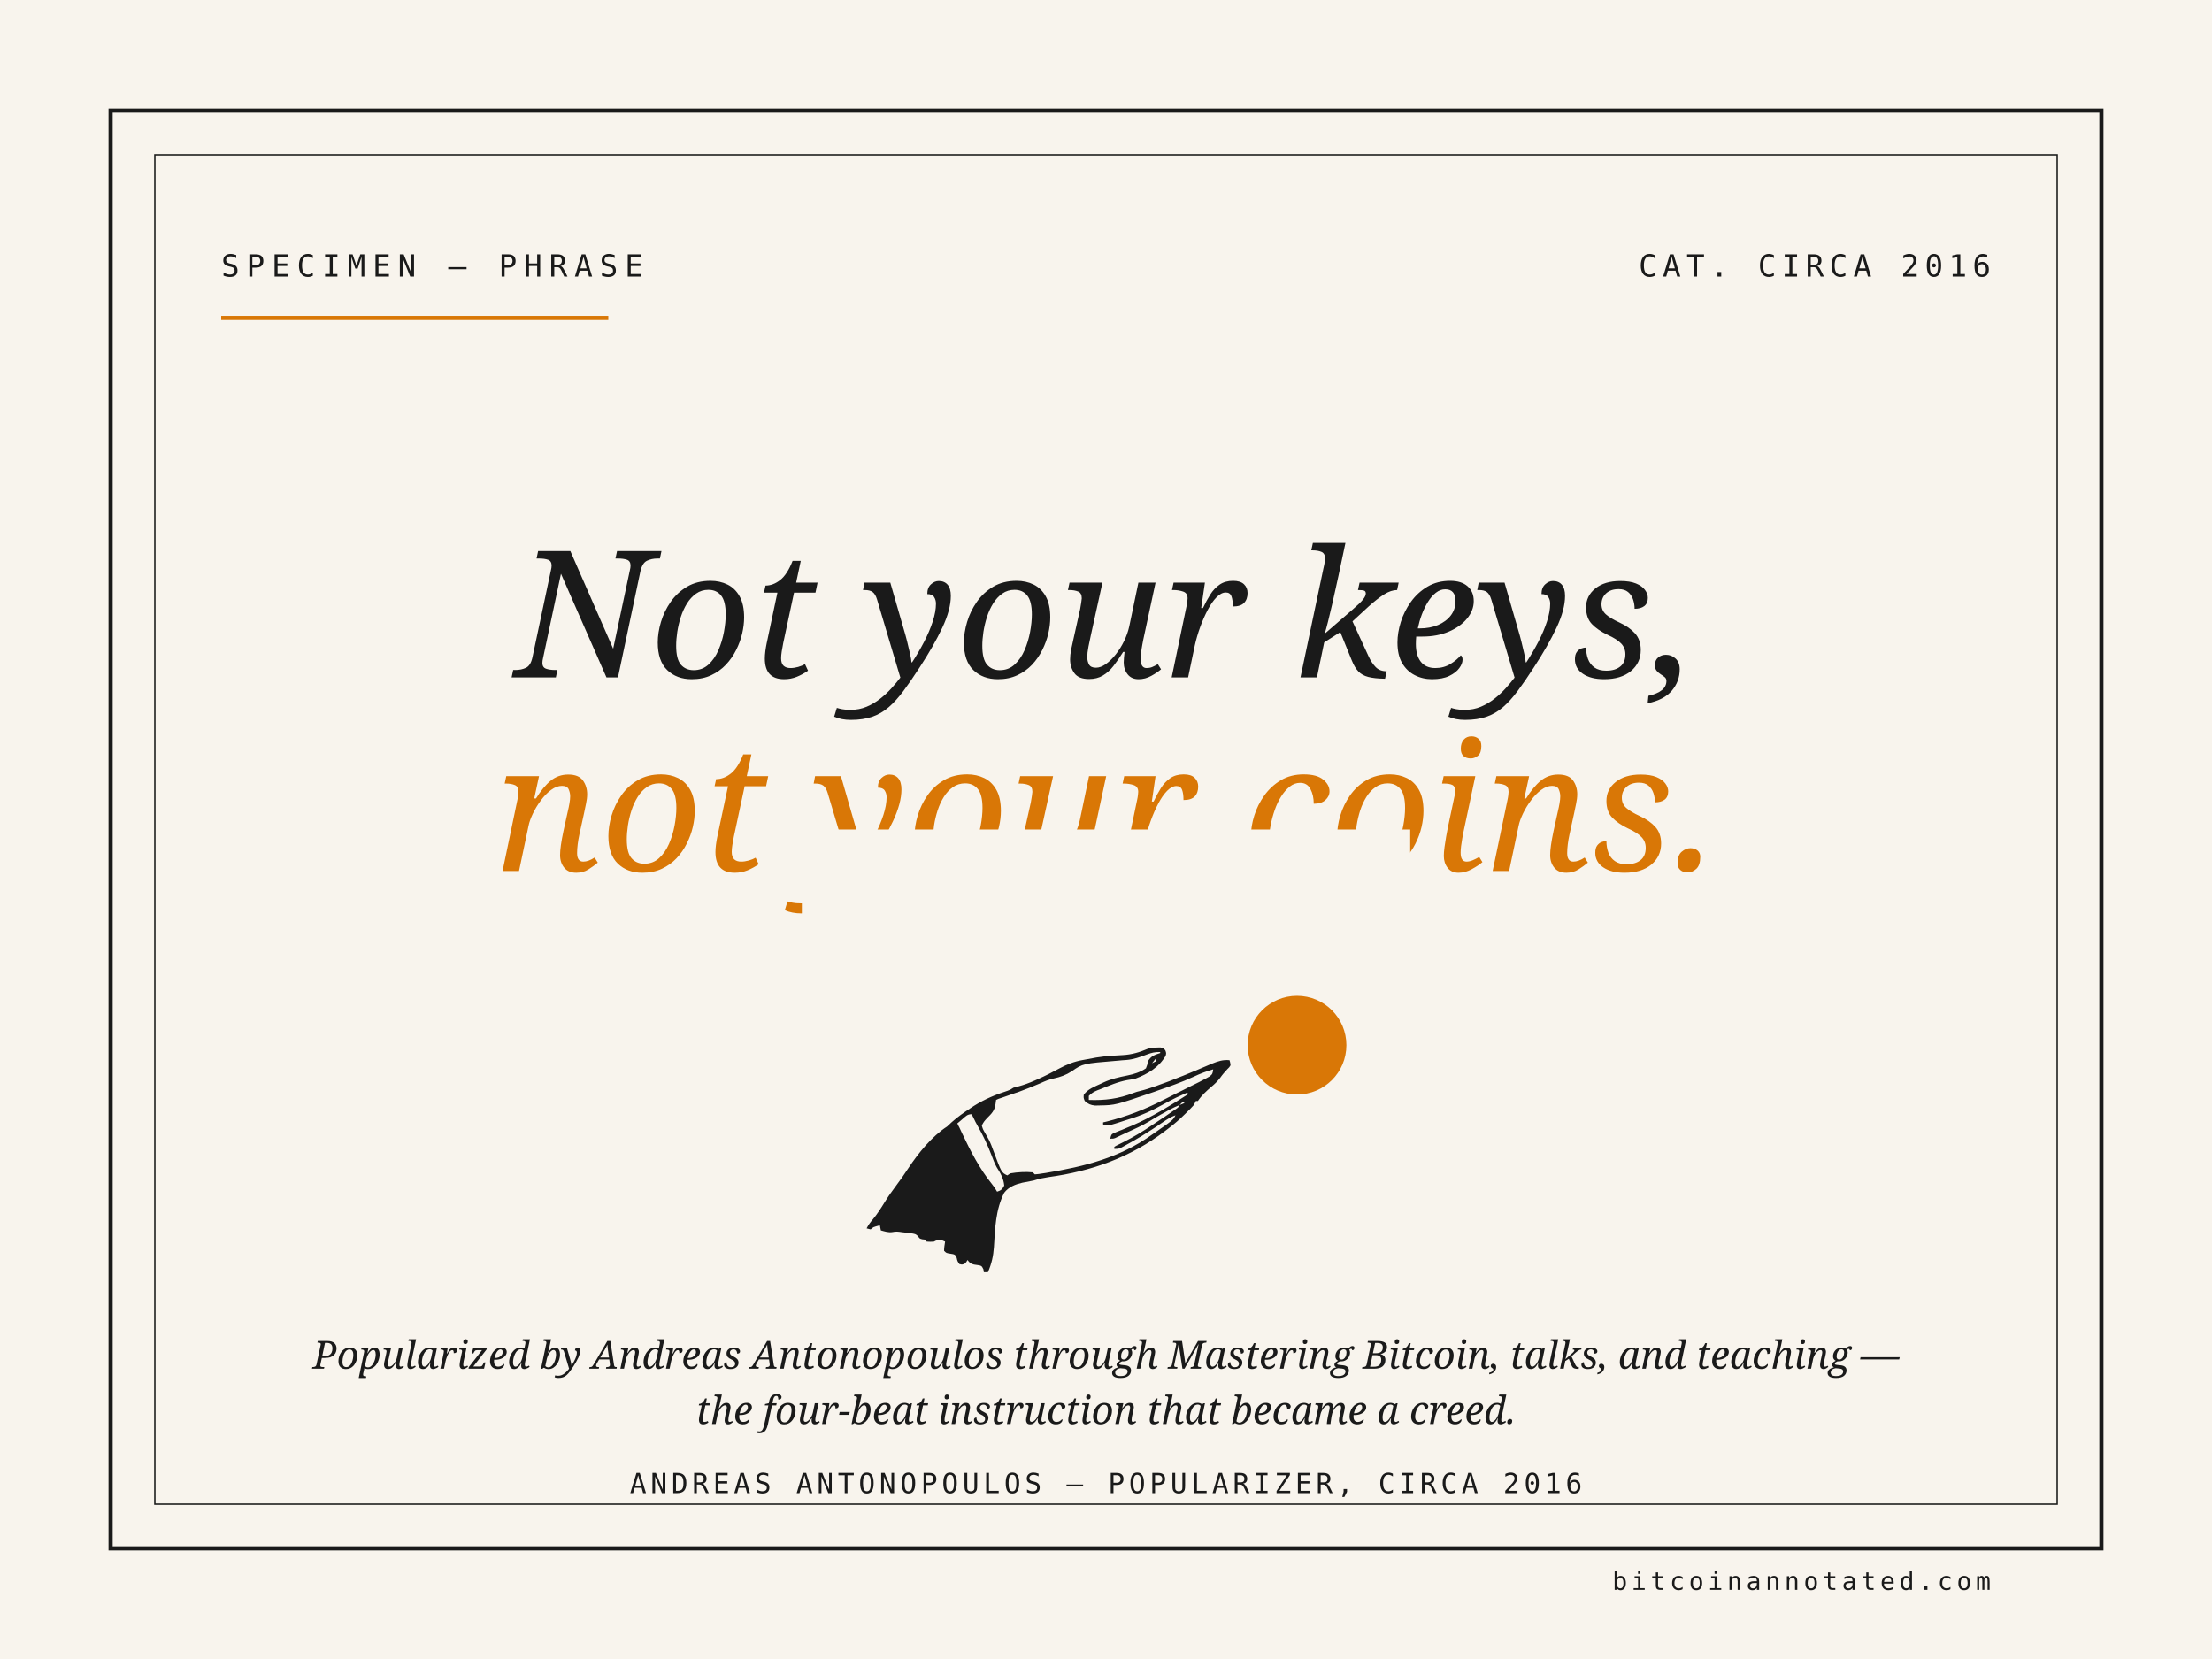
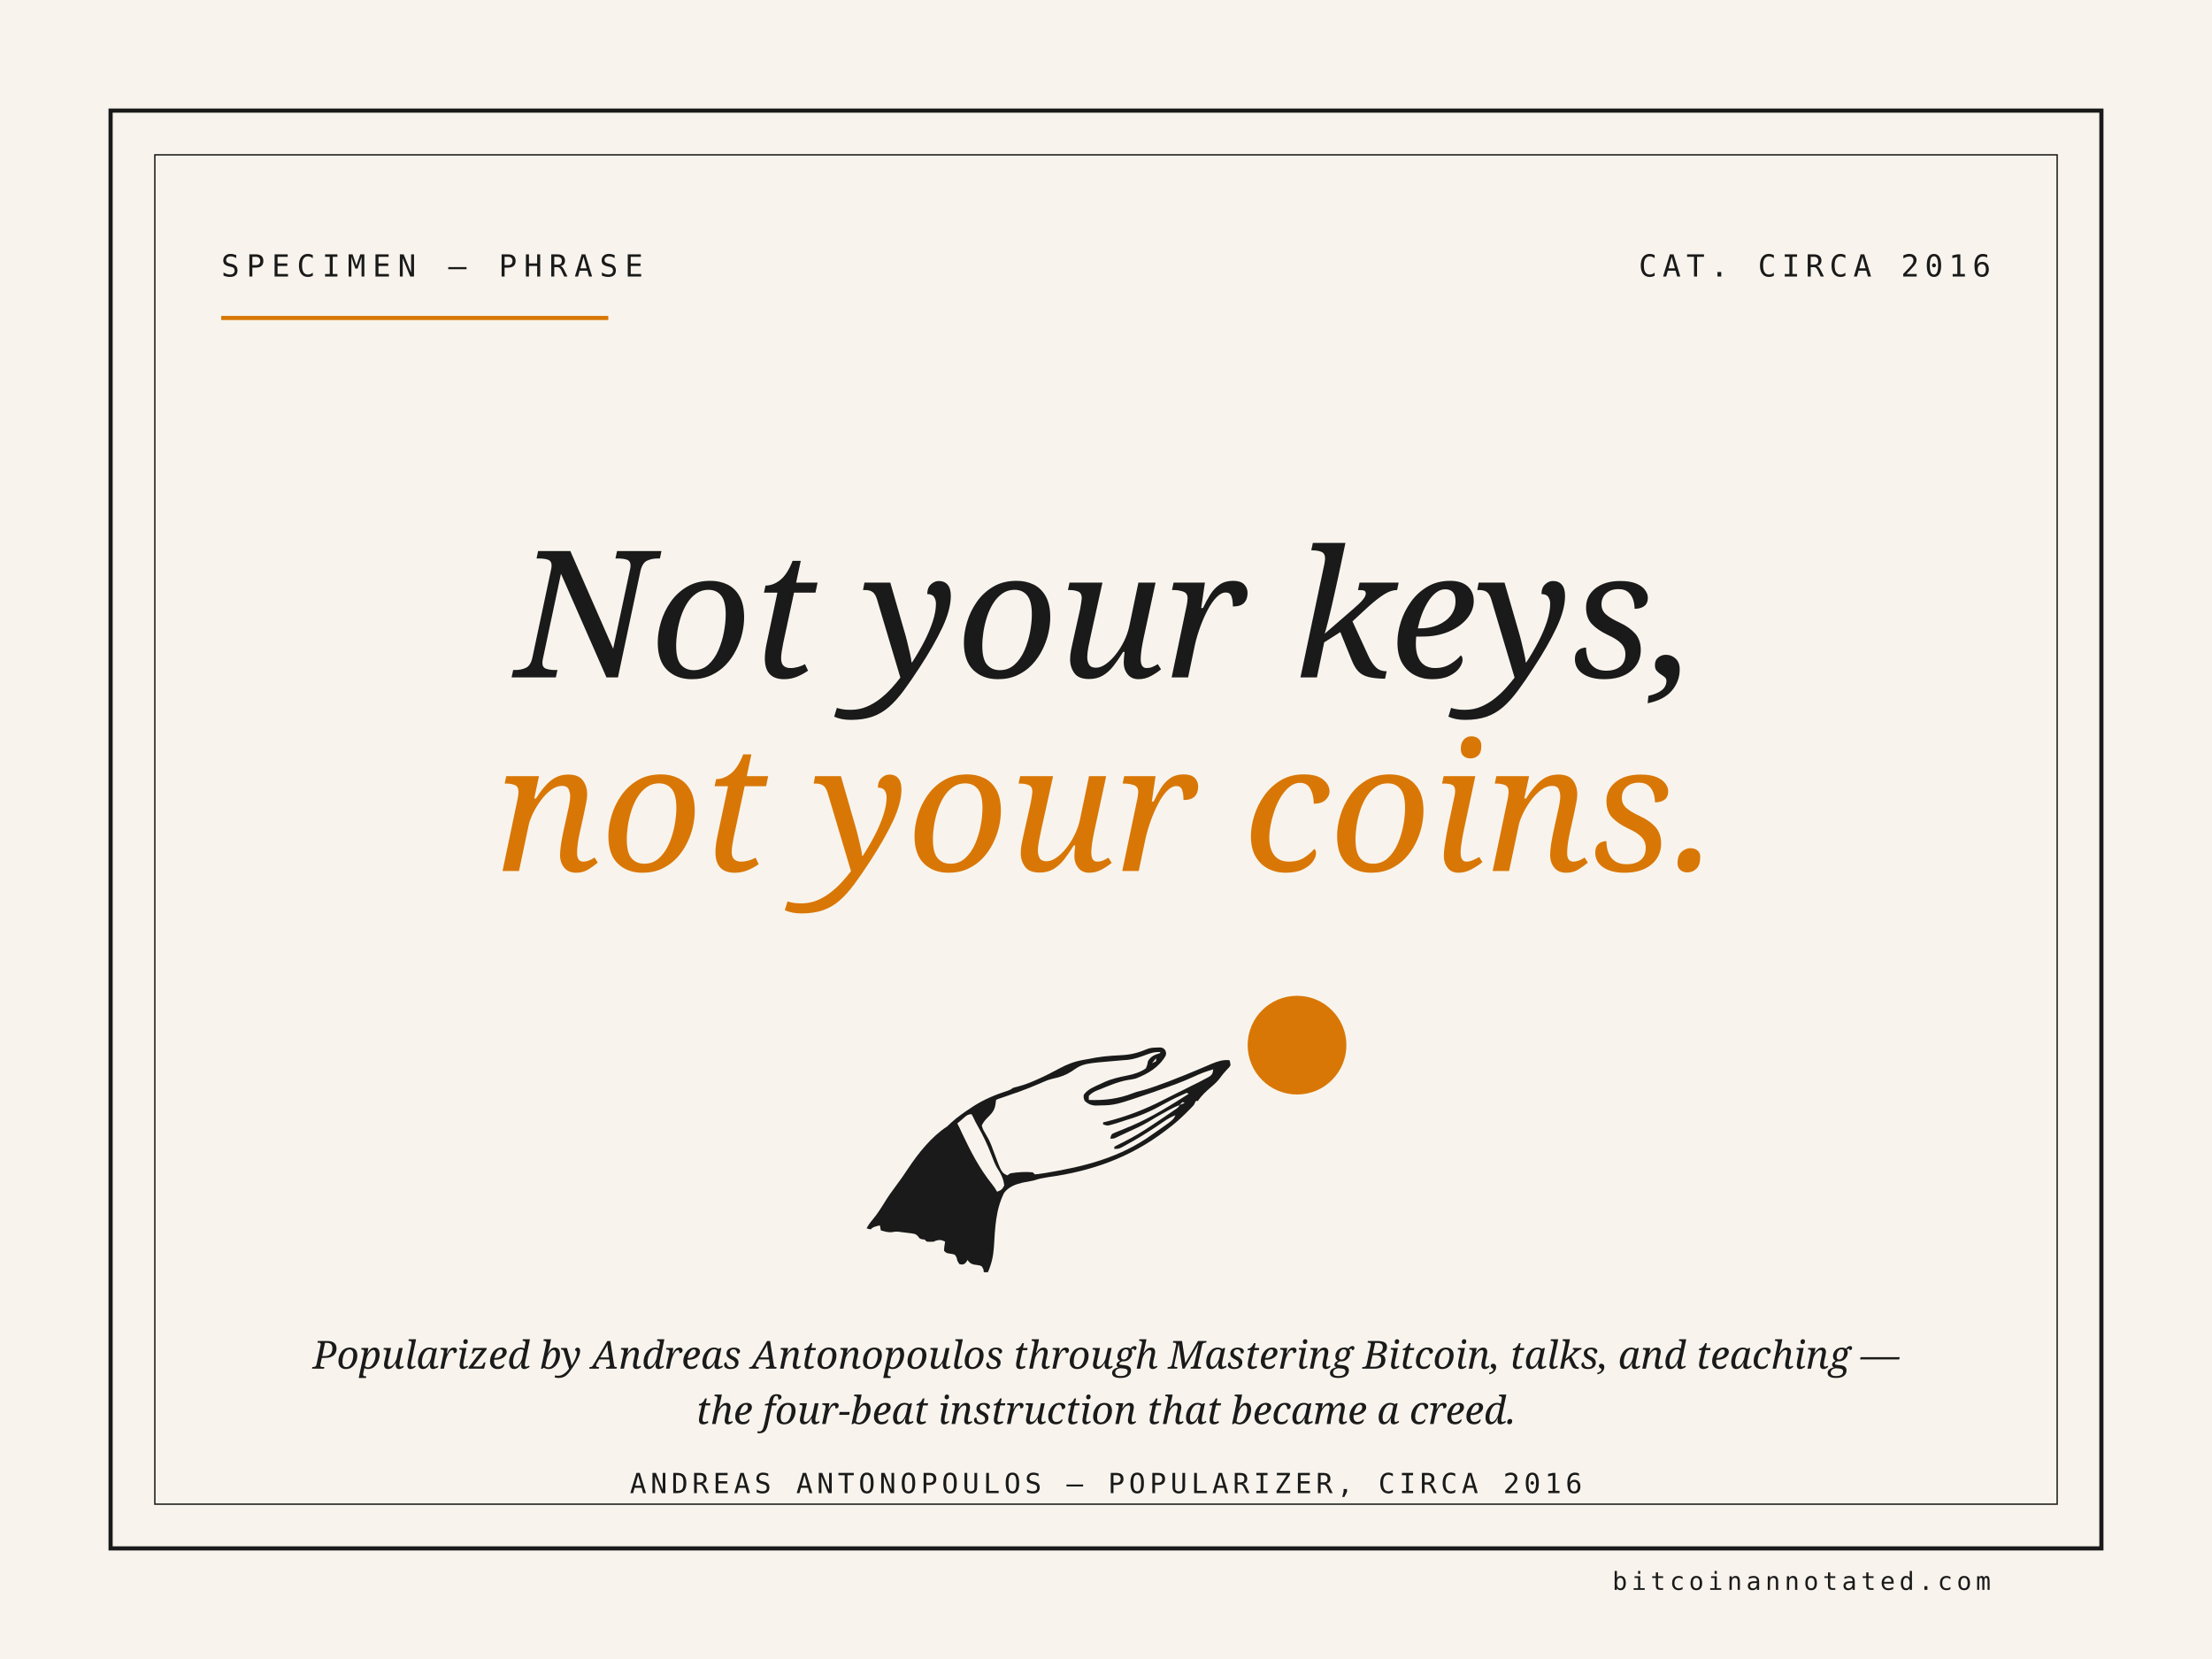
<svg xmlns="http://www.w3.org/2000/svg" viewBox="0 0 800 600" width="800" height="600">
  <rect width="800" height="600" fill="#f8f4ed" />
  <rect x="40" y="40" width="720" height="520" fill="none" stroke="#1a1a1a" stroke-width="1.5" />
  <rect x="56" y="56" width="688" height="488" fill="none" stroke="#1a1a1a" stroke-width="0.5" />
  <text x="80" y="100" font-family="JetBrains Mono, monospace" font-size="11" fill="#1a1a1a" letter-spacing="2.5">SPECIMEN — PHRASE</text>
  <line x1="80" y1="115" x2="220" y2="115" stroke="#d97706" stroke-width="1.5" />
  <text x="720" y="100" font-family="JetBrains Mono, monospace" font-size="11" fill="#1a1a1a" letter-spacing="2" text-anchor="end">CAT. CIRCA 2016</text>
  <text x="400" y="245" font-family="EB Garamond, Garamond, serif" font-style="italic" font-size="64" fill="#1a1a1a" text-anchor="middle" font-weight="500">Not your keys,</text>
  <text x="400" y="315" font-family="EB Garamond, Garamond, serif" font-style="italic" font-size="64" fill="#d97706" text-anchor="middle" font-weight="500">not your coins.</text>
  <g transform="translate(290.00,300.00) scale(0.3667)">
-     <rect width="600" height="600" fill="#f8f4ed" />
    <g transform="translate(-106.39,104.74) scale(1.0583)">
      <circle cx="562" cy="102" r="46" fill="#d97706" />
      <g transform="translate(120,60) scale(0.95)" fill="#1a1a1a">
        <path d="M0 0 C1.1 -0 2.3 -0.1 3.4 -0.1 C6.4 0.4 6.4 0.4 8.4 2.7 C9.4 5.4 9.4 5.4 8.8 8 C2.2 19.4 -8.6 25.8 -20.6 30.4 C-23.3 31.1 -26 31.5 -28.7 31.9 C-38.1 33.6 -47.1 37.5 -55.9 41.1 C-56.6 41.4 -57.3 41.6 -58.1 41.9 C-61.7 43.4 -63.8 44.6 -66.6 47.4 C-66.6 48.8 -66.6 50.1 -66.6 51.4 C-51.2 52 -37.4 50.3 -22.9 44.6 C-19.6 43.4 -19.6 43.4 -15.9 42.5 C-10.6 41.2 -5.4 39.4 -0.2 37.6 C0.7 37.2 1.7 36.9 2.7 36.5 C9 34.3 15.2 32 21.4 29.4 C22.9 28.9 24.3 28.3 25.8 27.7 C30 26 34.1 24.3 38.2 22.6 C41.5 21.2 44.8 19.8 48.1 18.4 C50.1 17.5 52.2 16.7 54.2 15.8 C60.2 13.4 64.9 11.8 71.4 12.4 C72.1 14.7 72.1 14.7 72.4 17.4 C71.2 19.4 71.2 19.4 69.3 21.2 C66.8 23.9 64.5 26.5 62.4 29.5 C59.8 33 56.9 35.8 53.5 38.6 C48.7 42.7 43.9 47.1 40.4 52.4 C39.7 52.4 39.1 52.4 38.4 52.4 C37.7 53.8 37.1 55.1 36.4 56.4 C34.3 58.7 32.2 60.9 29.9 63.1 C29.3 63.7 28.7 64.4 28 65 C22.7 70.2 17.3 75 11.4 79.4 C10.3 80.3 9.1 81.2 8 82 C-26.1 107.9 -63.9 121.3 -106.2 127.1 C-111.2 127.9 -115.8 128.7 -120.6 130.4 C-124.4 131.2 -128.1 131.9 -131.9 132.6 C-138.7 134.2 -145.2 136.7 -149.6 142.4 C-158.1 159 -158.6 177.6 -159.7 195.7 C-160.3 204.6 -162 212.2 -165.6 220.4 C-166.9 220.4 -168.3 220.4 -169.6 220.4 C-169.7 219.5 -169.9 218.5 -170 217.6 C-171.6 214.4 -171.6 214.4 -173.8 213.7 C-175.6 213.5 -177.4 213.2 -179.2 212.9 C-182.3 212.3 -183.8 211 -185.6 208.4 C-185.8 208.8 -185.8 208.8 -186.8 210.4 C-188.6 212.4 -188.6 212.4 -191.2 212.9 C-191.6 212.8 -191.6 212.8 -193.6 212.4 C-195.6 209.4 -195.6 209.4 -196.2 206.4 C-197.6 203.4 -197.6 203.4 -199.7 202.7 C-201.3 202.4 -202.9 202.1 -204.5 201.9 C-206.6 201.4 -206.6 201.4 -208.6 199.4 C-208.6 196.4 -208.1 193.5 -207.6 190.4 C-211.4 188.6 -212.3 188.4 -216.6 189.4 C-217.3 189.8 -217.9 190.1 -218.6 190.4 C-222.1 190.6 -222.1 190.6 -225.6 190.4 C-226 190.1 -226 190.1 -227.6 188.4 C-228 188.4 -228 188.4 -230.1 188.1 C-232.6 187.4 -232.6 187.4 -233.9 185.5 C-236.2 182.7 -237.8 182.7 -241.2 182.2 C-242.3 182.1 -243.4 182 -244.5 181.8 C-245 181.8 -245 181.8 -247.6 181.4 C-248.1 181.4 -248.1 181.4 -250.2 181.1 C-253.3 180.6 -256.1 180.3 -259.1 181 C-263.2 181.7 -266.7 180.4 -270.6 179.4 C-271 177.8 -271.3 176.1 -271.6 174.4 C-278.4 176.2 -278.4 176.2 -280.6 178.4 C-281.9 178.1 -283.3 177.8 -284.6 177.4 C-282.8 173.9 -281.2 171.7 -278.6 168.7 C-274.3 163.5 -270.8 158.1 -267.3 152.4 C-263.7 146.5 -259.8 140.9 -255.6 135.4 C-251.5 129.9 -247.5 124.3 -243.7 118.4 C-233.8 103.5 -220.7 87.2 -205.6 77.4 C-204.1 76.1 -202.6 74.7 -201.1 73.2 C-195.3 68 -189.1 63.7 -182.6 59.4 C-181.5 58.7 -180.3 57.9 -179.1 57.1 C-168.7 50.6 -157.9 46.1 -146.3 42.4 C-143.6 41.4 -143.6 41.4 -140.6 39.4 C-139 38.9 -137.3 38.5 -135.6 38.1 C-130 36.6 -124.8 34.6 -119.5 32.3 C-118.6 31.9 -117.7 31.5 -116.8 31.1 C-109.5 27.9 -102.5 24.3 -95.5 20.5 C-88 16.5 -81.2 13.8 -72.9 12.3 C-72 12.1 -71.1 12 -70.2 11.8 C-67.7 11.3 -65.1 10.9 -62.6 10.4 C-61.5 10.2 -60.5 10 -59.4 9.8 C-54.1 8.9 -48.8 8.4 -43.5 8 C-42.3 7.9 -41.2 7.9 -40 7.8 C-37.8 7.6 -35.5 7.5 -33.3 7.4 C-24.5 6.9 -17 4.7 -9 1.3 C-5.9 0.2 -3.3 0.1 0 0 Z M-9.6 6.8 C-16.5 9.4 -22.5 11.6 -29.8 12.2 C-31.2 12.3 -32.6 12.4 -34 12.5 C-35.5 12.6 -36.9 12.8 -38.4 12.9 C-72.4 15.7 -72.4 15.7 -83.5 23.4 C-88.9 26.9 -94.6 29 -100.9 30.3 C-105.7 31.3 -109.9 33.1 -114.3 35.1 C-121.5 38.2 -128.8 41.1 -136.2 43.8 C-137.1 44.1 -138 44.4 -139 44.7 C-143.2 46.2 -147.4 47.7 -151.6 49.1 C-155.6 50.4 -155.6 50.4 -157.6 51.4 C-157.7 52.1 -157.7 52.1 -158.1 55.2 C-159 62 -161.9 64.7 -166.6 69.4 C-169.5 72.6 -169.5 72.6 -171.6 76.4 C-170.6 80 -170.6 80 -168.4 83.8 C-167.6 85.2 -166.8 86.6 -166 88 C-165.6 88.7 -165.2 89.4 -164.8 90.2 C-162.9 93.9 -161.5 97.7 -160.1 101.6 C-152.3 122.6 -152.3 122.6 -146.6 125.4 C-146.1 125.1 -146.1 125.1 -143.6 123.4 C-136.6 122.2 -128.7 121.7 -121.6 122.4 C-121.3 122.8 -121.3 122.8 -119.6 124.4 C-116.9 124.2 -114.3 123.9 -111.6 123.4 C-110.7 123.3 -109.7 123.1 -108.8 123 C-70.9 116.7 -36.2 108.1 -4.6 85.4 C-3.5 84.6 -2.3 83.8 -1.1 83 C16.1 71 16.1 71 18.4 66.4 C13.9 68 10.1 70.4 6.2 73.1 C4.9 74 3.6 74.9 2.2 75.8 C1.6 76.3 0.9 76.7 0.2 77.2 C-4 80 -8.3 82.7 -12.6 85.4 C-13.4 85.9 -14.2 86.4 -15 86.9 C-20.1 90 -25.3 93 -30.5 95.8 C-31.8 96.5 -33 97.2 -34.3 97.9 C-37.6 99.4 -37.6 99.4 -41.6 99.4 C-41.6 98.8 -41.6 98.1 -41.6 97.4 C-40 96.4 -40 96.4 -37.6 95.2 C-36.8 94.8 -35.9 94.4 -35 93.9 C-34.1 93.4 -33.2 93 -32.2 92.5 C-22.9 87.8 -14.2 82.6 -5.6 76.8 C-3.6 75.4 -1.6 74.1 0.4 72.8 C6.1 69 11.7 65.3 17.2 61.4 C18 60.9 18.8 60.4 19.6 59.8 C21.4 58.4 21.4 58.4 22.4 56.4 C19.1 57.7 16 59.1 12.9 60.8 C12.4 61.1 12.4 61.1 10.3 62.2 C9.9 62.5 9.9 62.5 7.7 63.7 C6.8 64.2 5.9 64.7 4.9 65.2 C0.7 67.6 -3.6 70 -7.7 72.6 C-14.6 76.8 -22.1 80 -29.4 83.4 C-31.3 84.3 -33.3 85.2 -35.2 86.1 C-35.7 86.4 -35.7 86.4 -38.1 87.5 C-38.9 87.9 -39.8 88.3 -40.6 88.7 C-42.6 89.4 -42.6 89.4 -45.6 89.4 C-44.6 85.4 -44.6 85.4 -42.7 84.2 C-41.8 83.8 -40.9 83.5 -40.1 83.1 C-39.6 82.9 -39.6 82.9 -37.2 81.9 C-36.1 81.5 -35.1 81.1 -34.1 80.7 C-31.9 79.8 -29.8 78.9 -27.7 78 C-26.6 77.6 -25.6 77.1 -24.5 76.7 C-4.9 68.3 13.4 56.8 31.4 45.4 C30.7 45.1 30.1 44.8 29.4 44.4 C26.6 45.6 24 46.8 21.3 48.1 C20.9 48.2 20.9 48.2 19.1 49.1 C15.3 50.9 11.6 52.9 7.9 54.9 C-3.4 61.3 -15.2 66.8 -27.6 70.4 C-29.3 71 -31 71.5 -32.6 72 C-34.4 72.6 -36.2 73.2 -38.1 73.8 C-38.9 74 -39.8 74.3 -40.7 74.6 C-48.3 76.9 -48.3 76.9 -52.6 75.4 C-52.6 74.8 -52.6 74.1 -52.6 73.4 C-51.5 73.2 -50.4 72.9 -49.2 72.6 C-29.7 67.7 -11.8 60.8 6.1 51.6 C10.6 49.3 15.1 47.1 19.6 44.8 C21.5 43.9 23.4 42.9 25.3 42 C28.2 40.5 31.1 39.1 34 37.6 C39.1 35.2 44.1 32.6 49.1 29.9 C50.1 29.3 51.1 28.8 52.1 28.2 C54.9 26 54.9 24.9 55.4 21.4 C48.7 23.3 42.6 25.6 36.3 28.6 C24.6 34 12.6 38.2 0.4 42.4 C-0.4 42.7 -1.2 43 -2 43.3 C-40.6 56.5 -40.6 56.5 -56.1 56.8 C-56.8 56.8 -56.8 56.8 -60.5 56.9 C-65.1 56.4 -67.2 55.4 -70.6 52.4 C-71.8 49.5 -71.8 49.5 -71.6 46.4 C-67.7 40.7 -60.7 38.2 -54.6 35.4 C-53.7 35 -52.9 34.6 -51.9 34.1 C-44.5 30.7 -36.8 29 -28.7 27.4 C-22.3 26.1 -16.1 24.2 -10.6 20.4 C-9.2 16.9 -9.2 16.9 -8.6 13.4 C-5.6 8.3 -2.1 7.2 3.4 5.4 C3.4 5.1 3.4 4.8 3.4 4.4 C-1.5 4.2 -5.1 5.1 -9.6 6.8 Z M-0.6 10.4 C-1.9 12.1 -3.3 13.7 -4.6 15.4 C-3.3 14.8 -2 14.1 -0.6 13.4 C-0.6 12.4 -0.6 11.5 -0.6 10.4 Z M25.4 53.4 C24.4 54.4 23.4 55.4 22.4 56.4 C24 55.8 25.7 55.1 27.4 54.4 C26.7 54.1 26.1 53.8 25.4 53.4 Z M-190.3 69.9 C-190.8 70.4 -190.8 70.4 -193.3 72.5 C-193.7 72.8 -193.7 72.8 -195.6 74.4 C-195 75.8 -194.3 77.1 -193.6 78.4 C-192.7 80.4 -191.8 82.3 -190.9 84.2 C-182.5 101.9 -173.9 118.7 -161.5 134.1 C-159.6 136.4 -158.1 138.8 -156.6 141.4 C-152.7 140.1 -151.6 139.2 -149.6 135.4 C-150.2 128.5 -153.3 123.1 -157 117.4 C-159 113.7 -160.5 109.8 -162 105.8 C-165.8 95.7 -170.4 86.1 -175.7 76.8 C-177.2 74.2 -178.5 71.7 -179.7 69 C-180 68.4 -180 68.4 -181.6 65.4 C-185.8 65.4 -187.2 67.3 -190.3 69.9 Z " transform="translate(327.625,46.5625)" />
      </g>
    </g>
  </g>
  <text x="400" y="495" font-family="EB Garamond, Garamond, serif" font-style="italic" font-size="14" fill="#1a1a1a" text-anchor="middle">Popularized by Andreas Antonopoulos through Mastering Bitcoin, talks, and teaching —</text>
  <text x="400" y="515" font-family="EB Garamond, Garamond, serif" font-style="italic" font-size="14" fill="#1a1a1a" text-anchor="middle">the four-beat instruction that became a creed.</text>
  <text x="400" y="540" font-family="JetBrains Mono, monospace" font-size="10" fill="#1a1a1a" letter-spacing="1.5" text-anchor="middle">ANDREAS ANTONOPOULOS — POPULARIZER, CIRCA 2016</text>
  <text x="720" y="575" font-family="JetBrains Mono, monospace" font-size="9" fill="#1a1a1a" letter-spacing="1.5" text-anchor="end">bitcoinannotated.com</text>
</svg>
